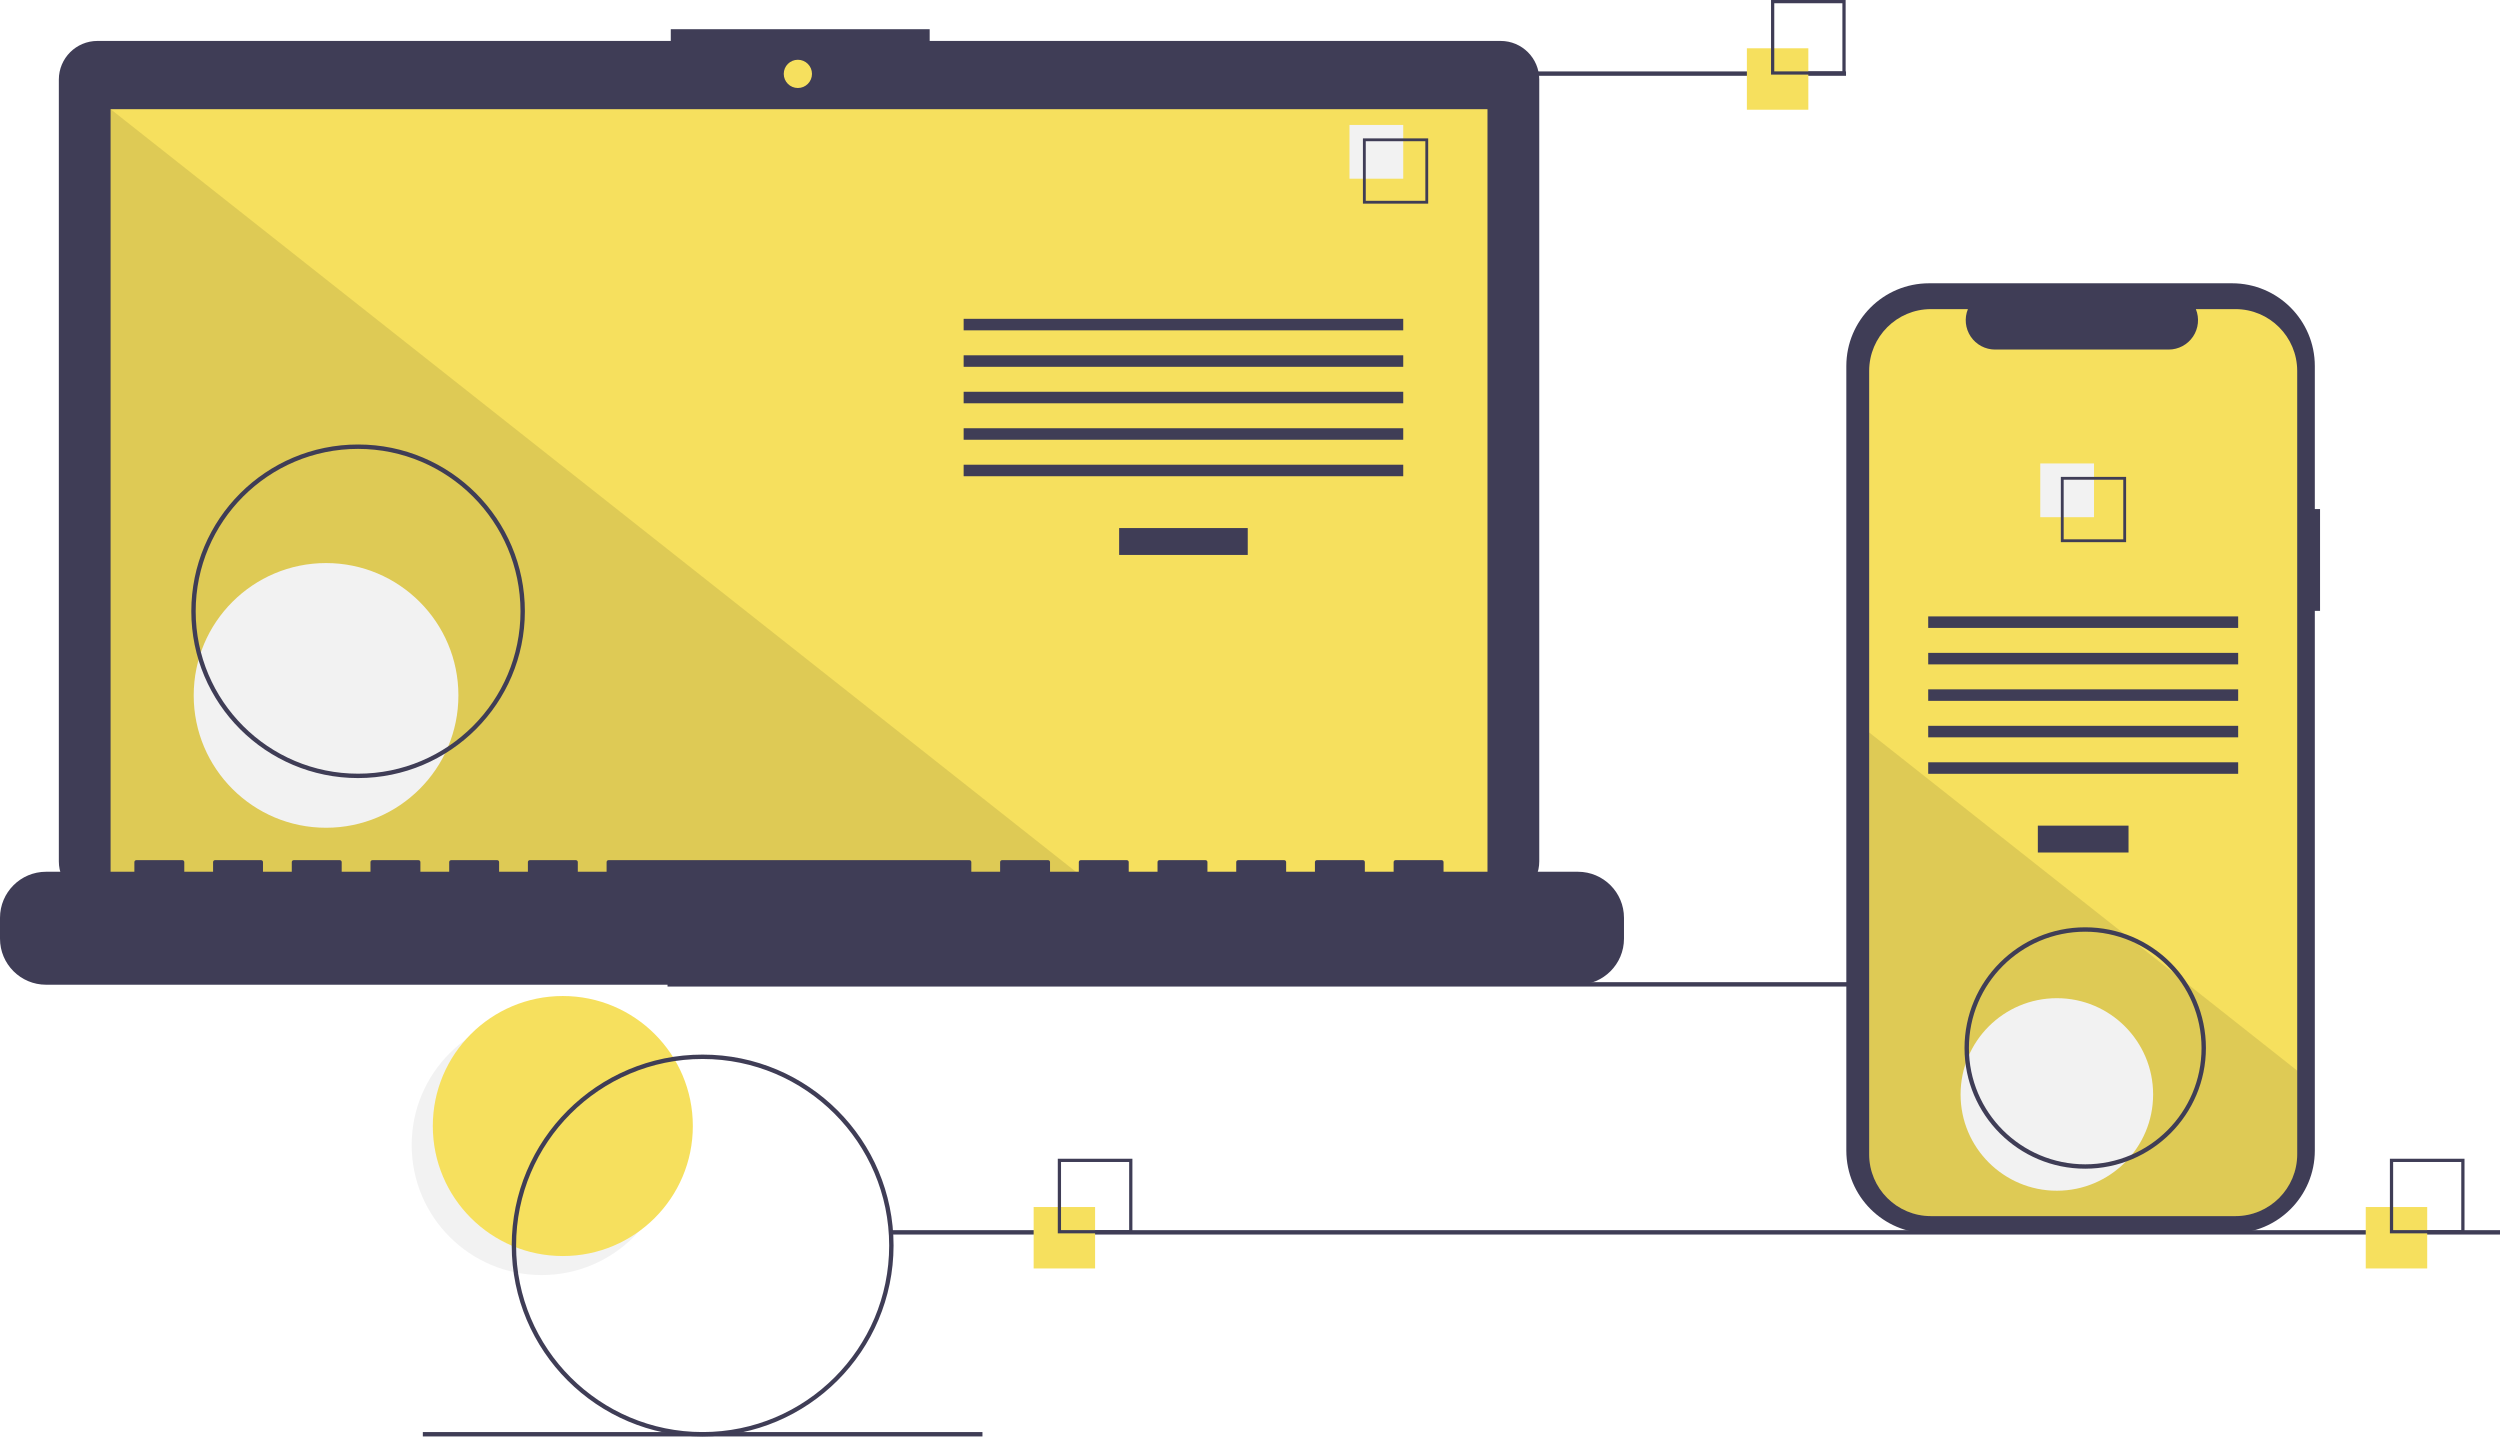
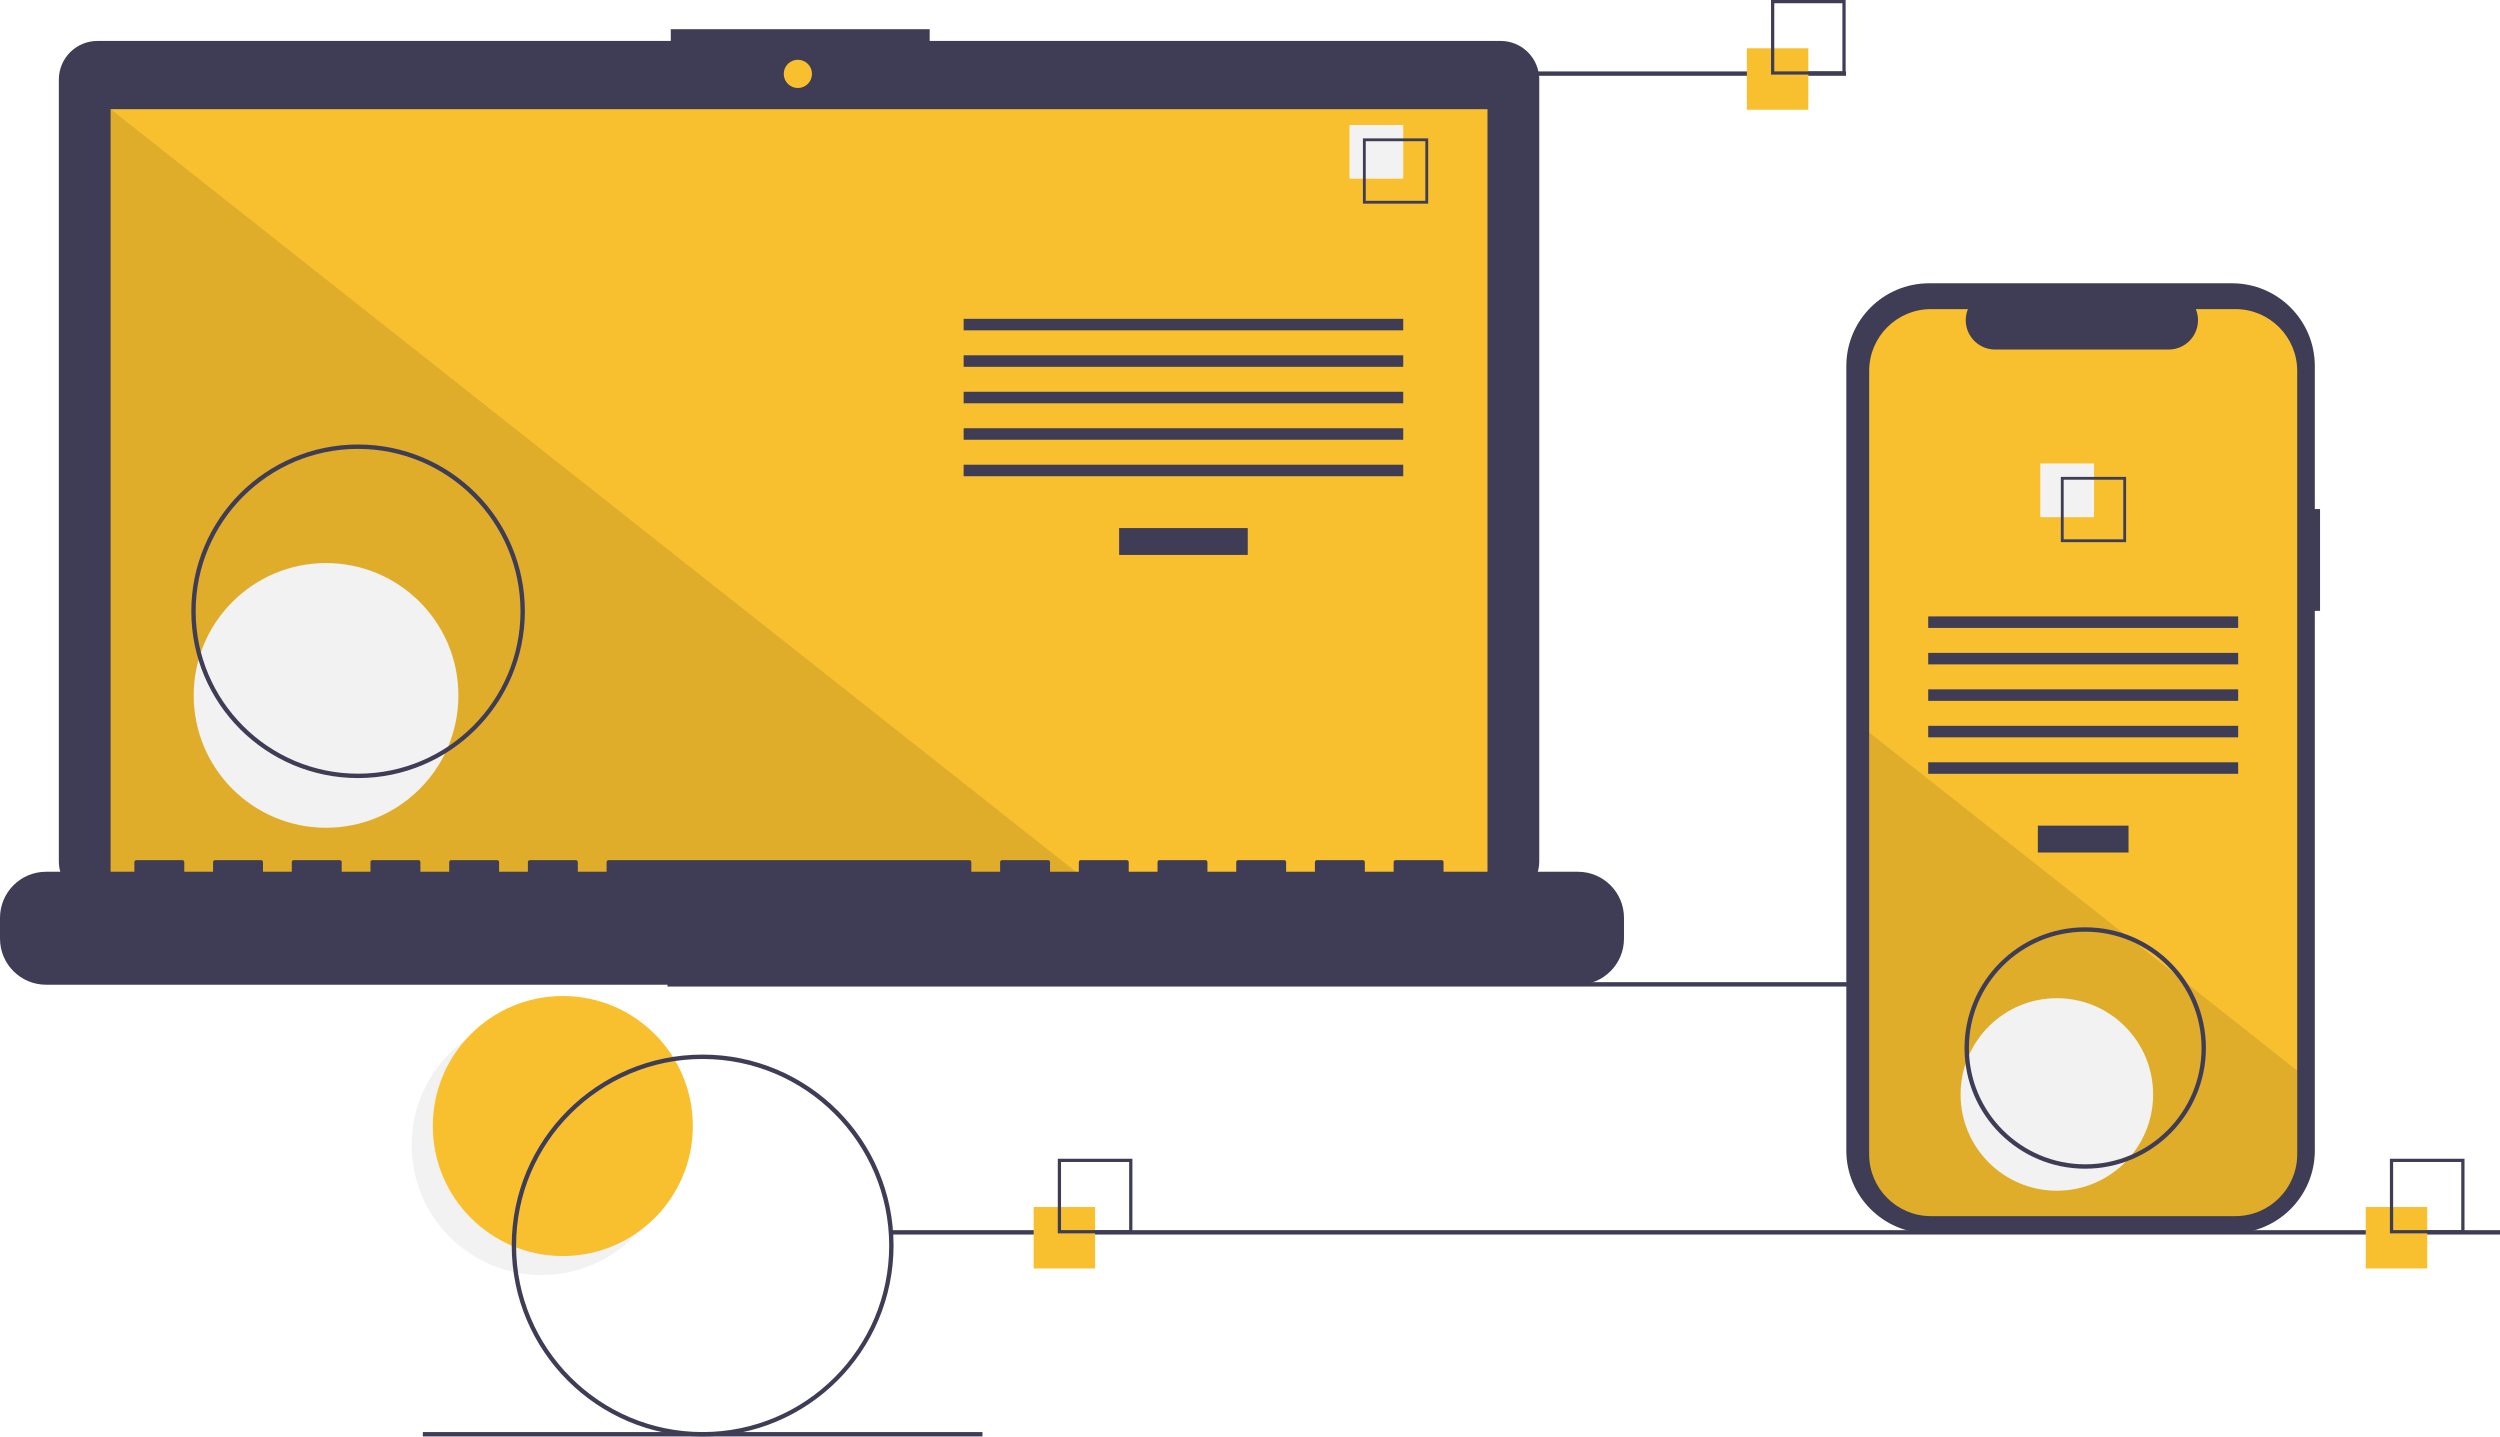
<svg xmlns="http://www.w3.org/2000/svg" id="b6117b06-2b45-45bc-b789-4a82ab6612dd" data-name="Layer 1" width="1139.171" height="654.543" viewBox="0 0 1139.171 654.543">
  <circle cx="246.827" cy="521.765" r="59.243" fill="#f2f2f2" />
-   <circle cx="256.46" cy="513.095" r="59.243" fill="#f6e05e" />
+   <circle cx="256.46" cy="513.095" r="59.243" fill="#f8c02f" />
  <rect x="304.171" y="447.543" width="733" height="2" fill="#3f3d56" />
  <path d="M714.207,141.381H454.038v-5.362h-117.971v5.362H74.825a17.599,17.599,0,0,0-17.599,17.599V515.231a17.599,17.599,0,0,0,17.599,17.599H714.207a17.599,17.599,0,0,0,17.599-17.599V158.979A17.599,17.599,0,0,0,714.207,141.381Z" transform="translate(-30.41456 -122.7284)" fill="#3f3d56" />
-   <rect x="50.406" y="49.754" width="627.391" height="353.913" fill="#f6e05e" />
-   <circle cx="363.565" cy="33.667" r="6.435" fill="#f6e05e" />
+   <rect x="50.406" y="49.754" width="627.391" height="353.913" fill="#f8c02f" />
+   <circle cx="363.565" cy="33.667" r="6.435" fill="#f8c02f" />
  <polygon points="498.374 403.667 50.406 403.667 50.406 49.754 498.374 403.667" opacity="0.1" />
  <circle cx="148.574" cy="316.876" r="60.307" fill="#f2f2f2" />
  <rect x="509.953" y="240.622" width="58.605" height="12.246" fill="#3f3d56" />
  <rect x="439.102" y="145.279" width="200.307" height="5.248" fill="#3f3d56" />
  <rect x="439.102" y="161.898" width="200.307" height="5.248" fill="#3f3d56" />
  <rect x="439.102" y="178.518" width="200.307" height="5.248" fill="#3f3d56" />
  <rect x="439.102" y="195.137" width="200.307" height="5.248" fill="#3f3d56" />
  <rect x="439.102" y="211.756" width="200.307" height="5.248" fill="#3f3d56" />
  <rect x="614.917" y="56.934" width="24.492" height="24.492" fill="#f2f2f2" />
  <path d="M681.195,215.525h-29.74v-29.74h29.74Zm-28.447-1.293h27.154V187.078H652.748Z" transform="translate(-30.41456 -122.7284)" fill="#3f3d56" />
  <path d="M749.422,519.96H688.192v-4.412a.875.875,0,0,0-.875-.875h-20.993a.875.875,0,0,0-.875.875v4.412H652.329v-4.412a.875.875,0,0,0-.875-.875H630.462a.875.875,0,0,0-.875.875v4.412H616.467v-4.412a.875.875,0,0,0-.875-.875H594.599a.875.875,0,0,0-.875.875v4.412H580.604v-4.412a.875.875,0,0,0-.875-.875H558.736a.875.875,0,0,0-.875.875v4.412H544.741v-4.412a.875.875,0,0,0-.875-.875H522.873a.875.875,0,0,0-.875.875v4.412H508.878v-4.412a.875.875,0,0,0-.875-.875h-20.993a.875.875,0,0,0-.875.875v4.412H473.015v-4.412a.875.875,0,0,0-.875-.875H307.696a.875.875,0,0,0-.875.875v4.412H293.701v-4.412a.875.875,0,0,0-.875-.875H271.833a.875.875,0,0,0-.875.875v4.412H257.838v-4.412a.875.875,0,0,0-.875-.875h-20.993a.875.875,0,0,0-.875.875v4.412H221.975v-4.412a.875.875,0,0,0-.875-.875H200.107a.875.875,0,0,0-.875.875v4.412H186.112v-4.412a.875.875,0,0,0-.875-.875H164.244a.875.875,0,0,0-.875.875v4.412H150.249v-4.412a.875.875,0,0,0-.875-.875H128.381a.875.875,0,0,0-.875.875v4.412H114.386v-4.412a.875.875,0,0,0-.875-.875H92.519a.875.875,0,0,0-.875.875v4.412H51.407a20.993,20.993,0,0,0-20.993,20.993v9.492A20.993,20.993,0,0,0,51.407,571.438H749.422a20.993,20.993,0,0,0,20.993-20.993v-9.492A20.993,20.993,0,0,0,749.422,519.96Z" transform="translate(-30.41456 -122.7284)" fill="#3f3d56" />
  <path d="M193.586,477.272a76,76,0,1,1,76-76A76.086,76.086,0,0,1,193.586,477.272Zm0-150a74,74,0,1,0,74,74A74.084,74.084,0,0,0,193.586,327.272Z" transform="translate(-30.41456 -122.7284)" fill="#3f3d56" />
  <rect x="586.171" y="32.543" width="255" height="2" fill="#3f3d56" />
  <rect x="406.171" y="560.543" width="733" height="2" fill="#3f3d56" />
  <rect x="192.672" y="652.543" width="255" height="2" fill="#3f3d56" />
-   <rect x="471" y="550" width="28" height="28" fill="#f6e05e" />
+   <rect x="471" y="550" width="28" height="28" fill="#f8c02f" />
  <path d="M546.415,684.728h-34v-34h34Zm-32.522-1.478H544.936V652.207H513.893Z" transform="translate(-30.41456 -122.7284)" fill="#3f3d56" />
-   <rect x="796" y="22" width="28" height="28" fill="#f6e05e" />
+   <rect x="796" y="22" width="28" height="28" fill="#f8c02f" />
  <path d="M871.415,156.728h-34v-34h34Zm-32.522-1.478H869.936V124.207H838.893Z" transform="translate(-30.41456 -122.7284)" fill="#3f3d56" />
-   <rect x="1078" y="550" width="28" height="28" fill="#f6e05e" />
+   <rect x="1078" y="550" width="28" height="28" fill="#f8c02f" />
  <path d="M1153.415,684.728h-34v-34h34Zm-32.522-1.478h31.043V652.207h-31.043Z" transform="translate(-30.41456 -122.7284)" fill="#3f3d56" />
  <path d="M1087.586,354.687h-2.379V289.525a37.714,37.714,0,0,0-37.714-37.714H909.44A37.714,37.714,0,0,0,871.726,289.525V647.006A37.714,37.714,0,0,0,909.44,684.72h138.053a37.714,37.714,0,0,0,37.714-37.714V401.07h2.379Z" transform="translate(-30.41456 -122.7284)" fill="#3f3d56" />
-   <path d="M1077.176,291.742v356.96a28.165,28.165,0,0,1-28.16,28.17H910.296a28.165,28.165,0,0,1-28.16-28.17v-356.96a28.163,28.163,0,0,1,28.16-28.16h16.83a13.379,13.379,0,0,0,12.39,18.43h79.09a13.379,13.379,0,0,0,12.39-18.43h18.02A28.163,28.163,0,0,1,1077.176,291.742Z" transform="translate(-30.41456 -122.7284)" fill="#f6e05e" />
+   <path d="M1077.176,291.742v356.96a28.165,28.165,0,0,1-28.16,28.17H910.296a28.165,28.165,0,0,1-28.16-28.17v-356.96a28.163,28.163,0,0,1,28.16-28.16h16.83a13.379,13.379,0,0,0,12.39,18.43h79.09a13.379,13.379,0,0,0,12.39-18.43h18.02A28.163,28.163,0,0,1,1077.176,291.742Z" transform="translate(-30.41456 -122.7284)" fill="#f8c02f" />
  <rect x="928.58" y="376.218" width="41.324" height="12.246" fill="#3f3d56" />
  <rect x="878.621" y="280.875" width="141.24" height="5.248" fill="#3f3d56" />
  <rect x="878.621" y="297.494" width="141.24" height="5.248" fill="#3f3d56" />
  <rect x="878.621" y="314.114" width="141.24" height="5.248" fill="#3f3d56" />
  <rect x="878.621" y="330.733" width="141.24" height="5.248" fill="#3f3d56" />
  <rect x="878.621" y="347.352" width="141.24" height="5.248" fill="#3f3d56" />
  <rect x="929.684" y="211.179" width="24.492" height="24.492" fill="#f2f2f2" />
  <path d="M969.474,340.032v29.74h29.74v-29.74Zm28.45,28.45h-27.16v-27.16h27.16Z" transform="translate(-30.41456 -122.7284)" fill="#3f3d56" />
  <path d="M1077.176,610.582v38.12a28.165,28.165,0,0,1-28.16,28.17H910.296a28.165,28.165,0,0,1-28.16-28.17v-192.21l116.87,92.33,2,1.58,21.74,17.17,2.03,1.61Z" transform="translate(-30.41456 -122.7284)" opacity="0.1" />
  <circle cx="937.241" cy="498.707" r="43.868" fill="#f2f2f2" />
  <path d="M350.586,777.272a87,87,0,1,1,87-87A87.099,87.099,0,0,1,350.586,777.272Zm0-172a85,85,0,1,0,85,85A85.096,85.096,0,0,0,350.586,605.272Z" transform="translate(-30.41456 -122.7284)" fill="#3f3d56" />
  <path d="M980.586,655.272a55,55,0,1,1,55-55A55.062,55.062,0,0,1,980.586,655.272Zm0-108a53,53,0,1,0,53,53A53.06,53.06,0,0,0,980.586,547.272Z" transform="translate(-30.41456 -122.7284)" fill="#3f3d56" />
</svg>
